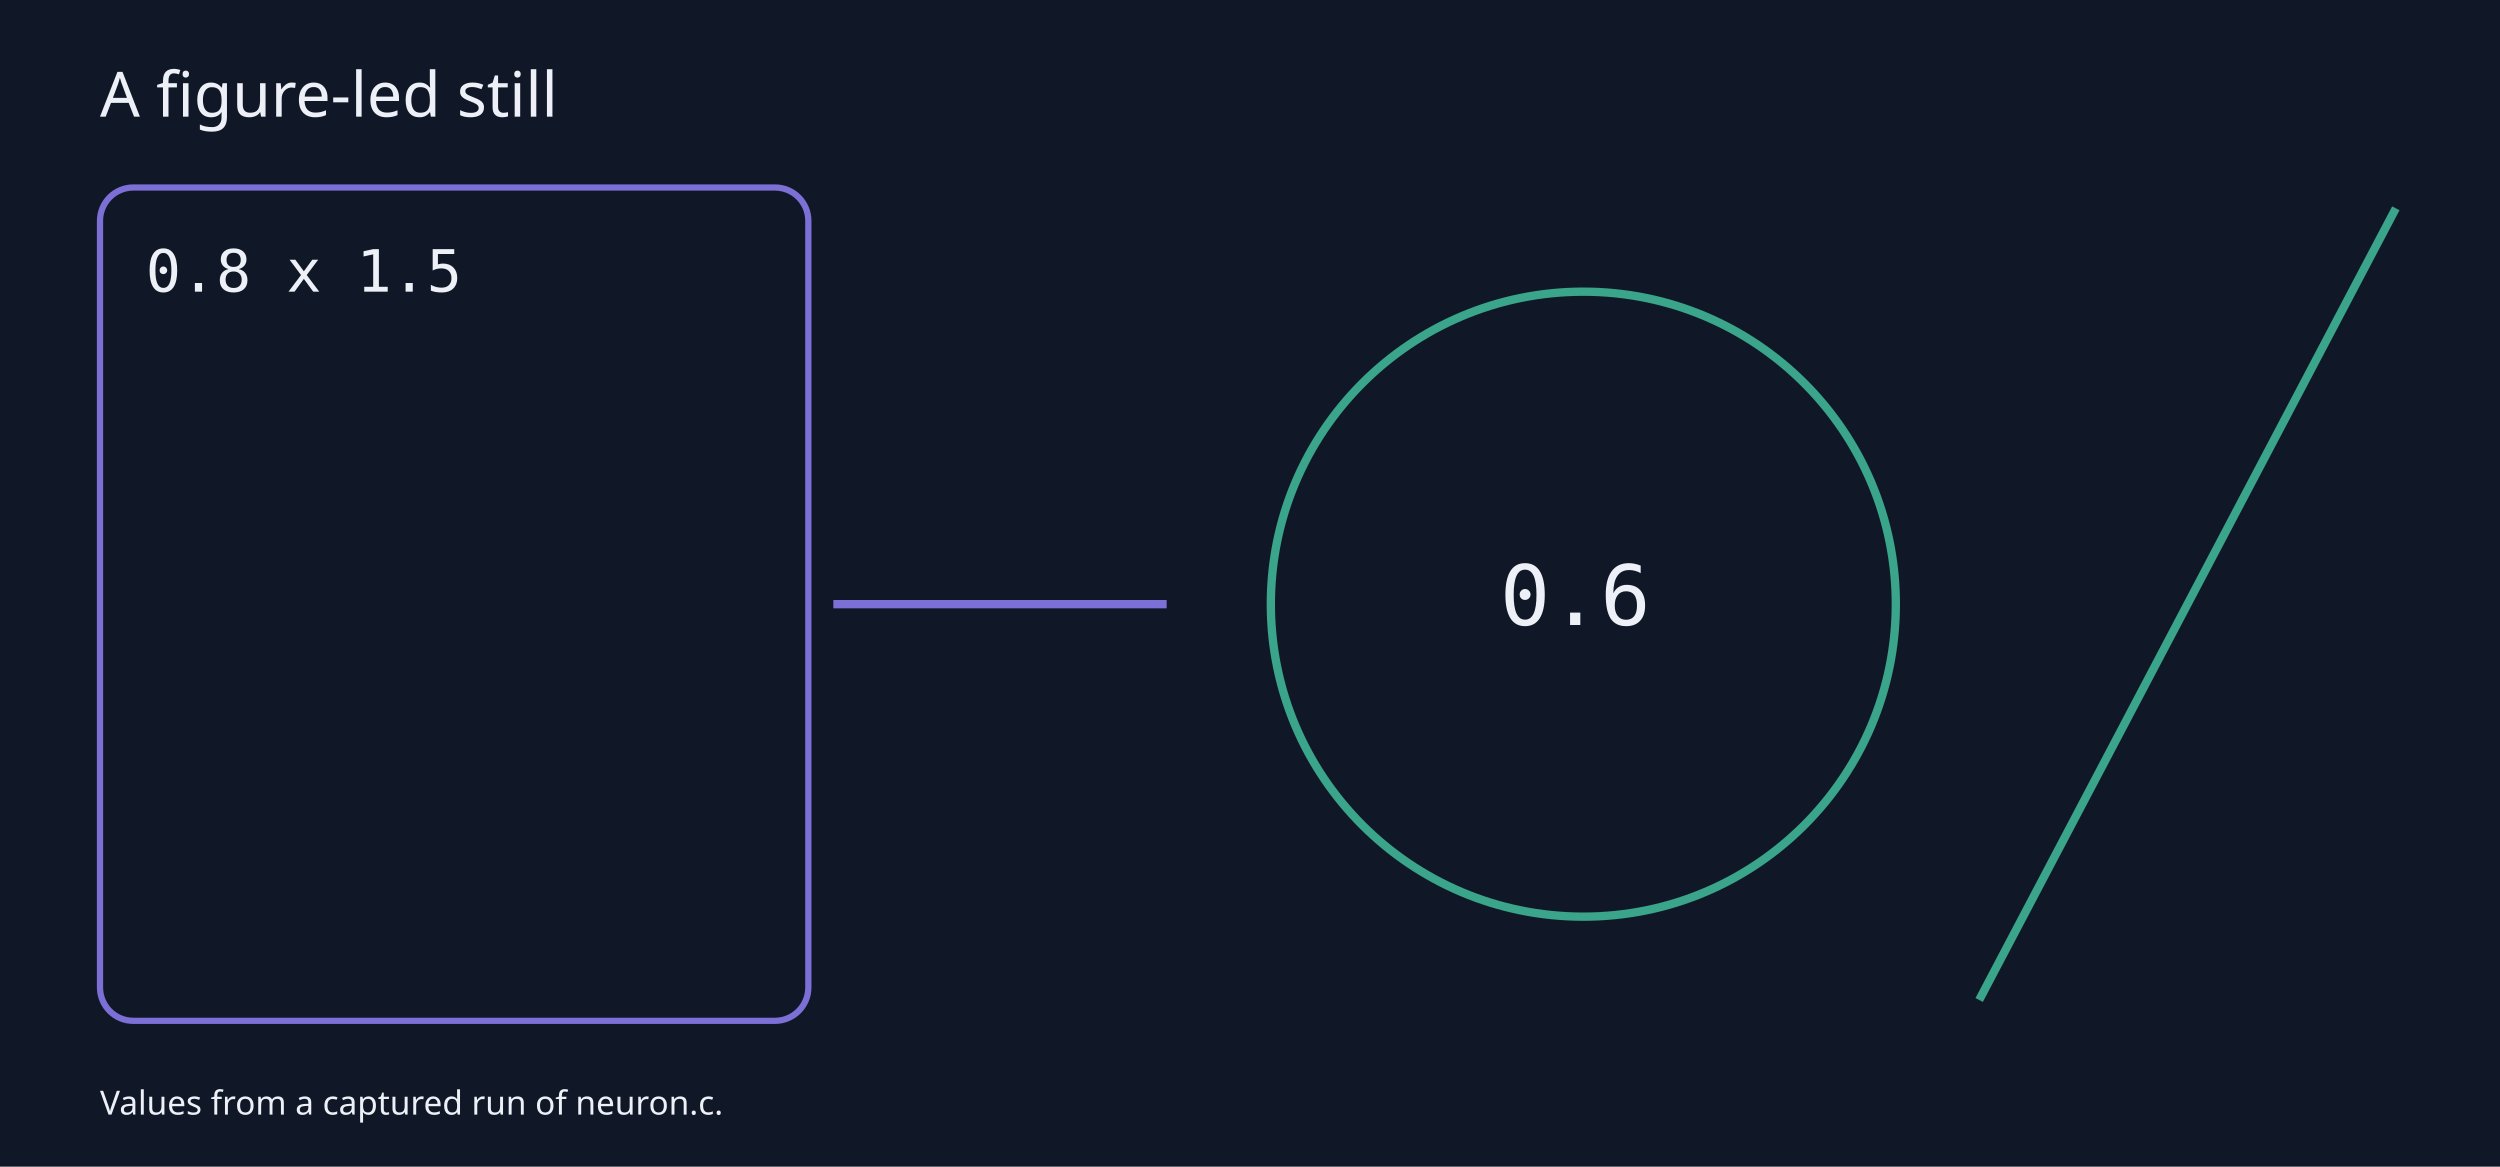
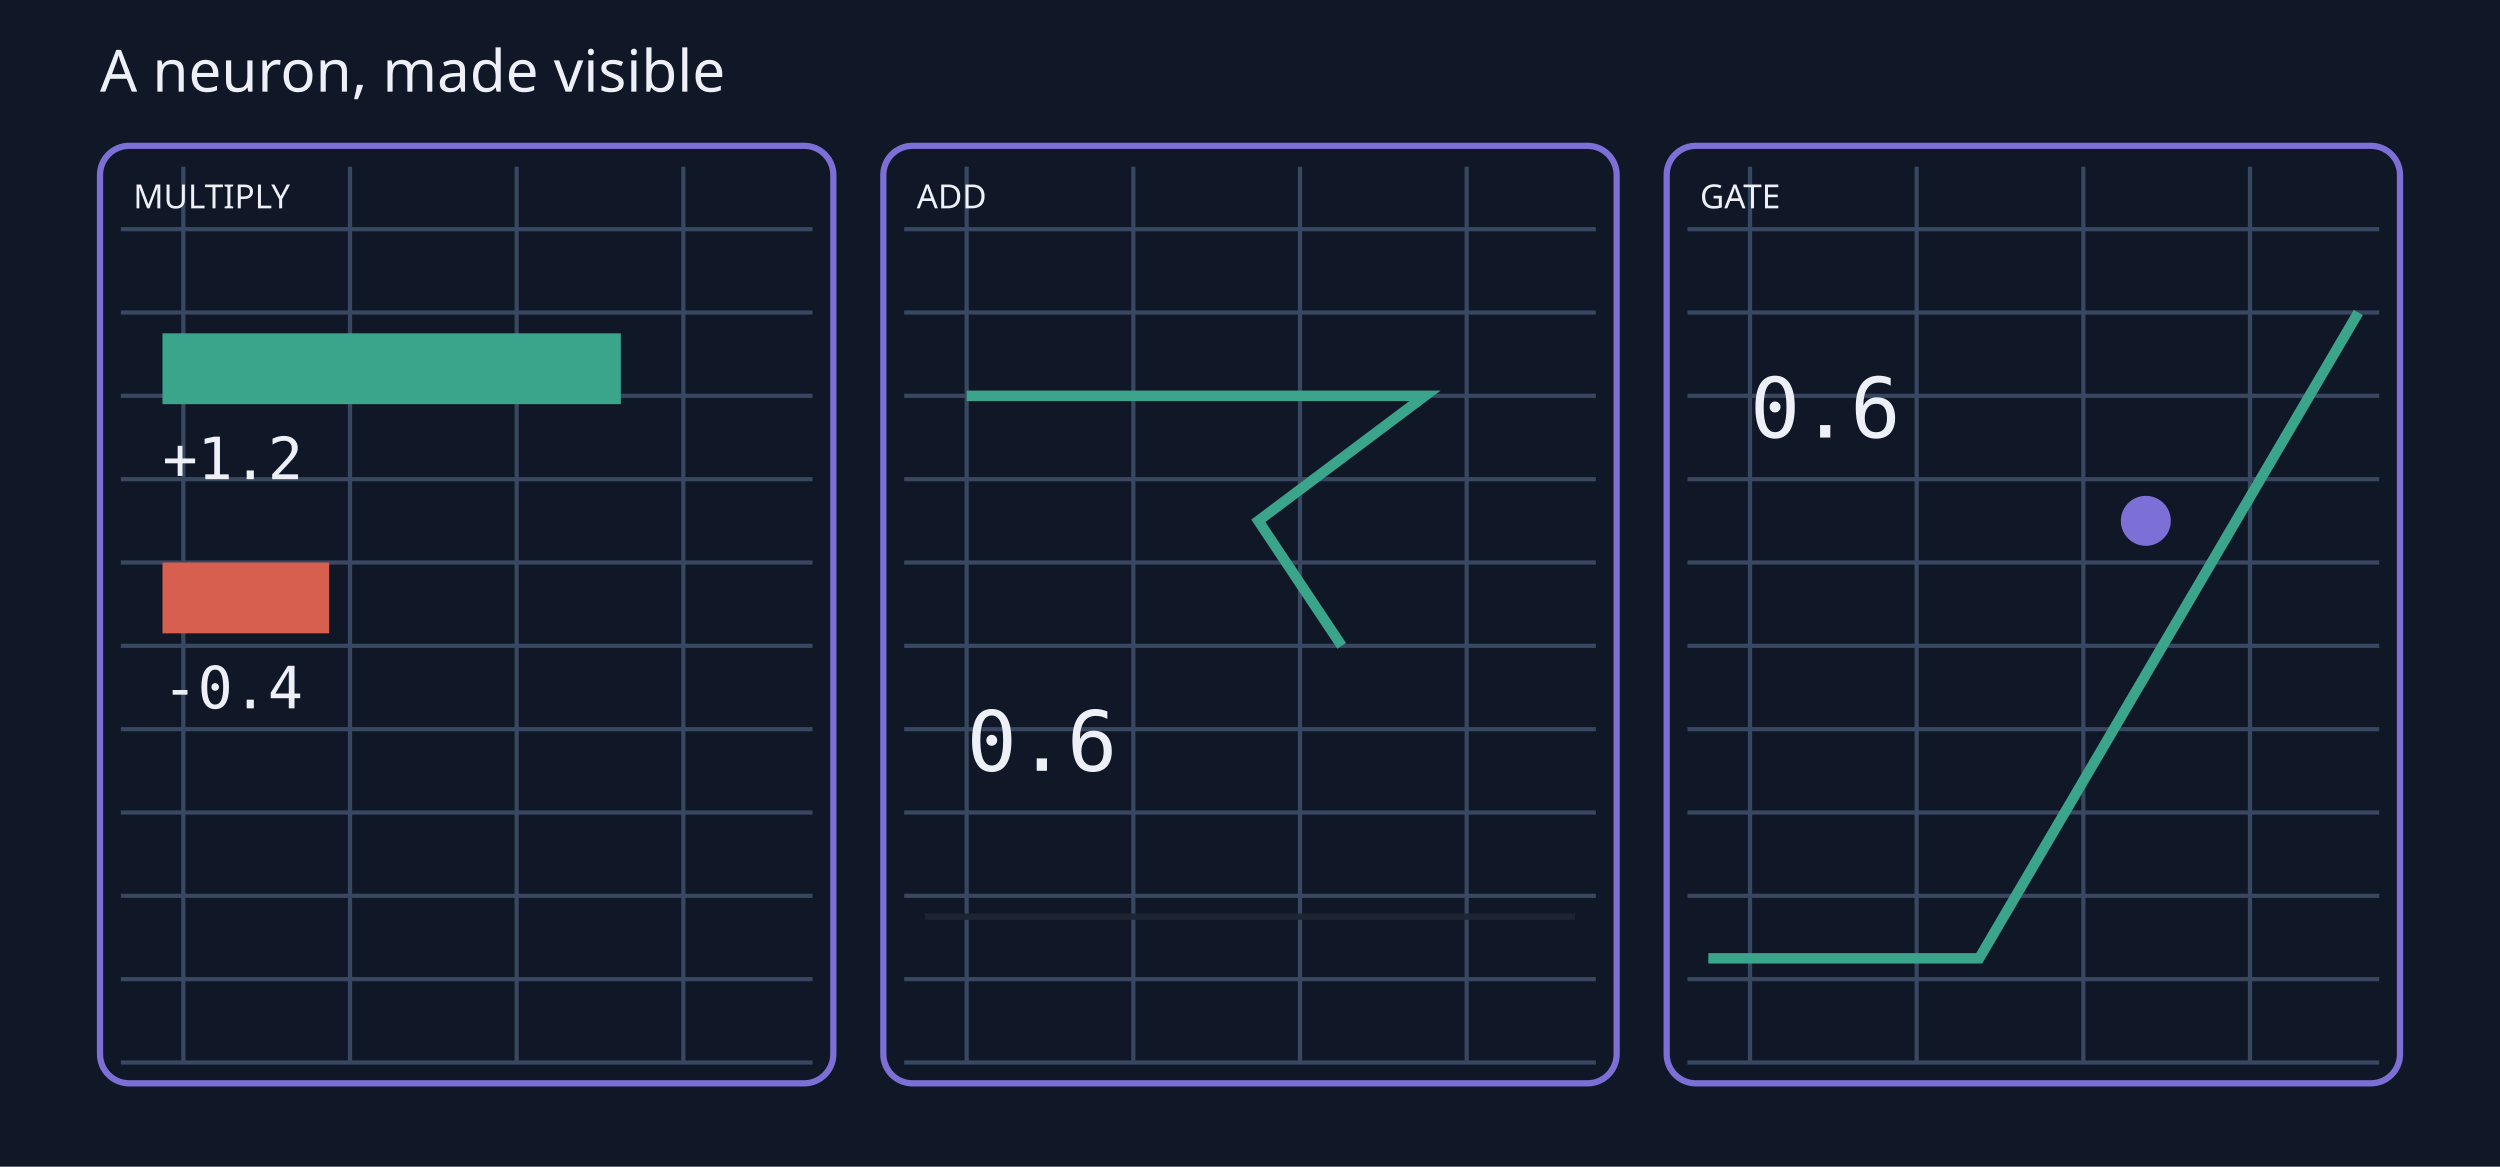
<svg xmlns="http://www.w3.org/2000/svg" viewBox="0 0 1200 560" width="1200" height="560" data-theme="dark">
  <rect id="frame-bg" x="0" y="0" width="1200" height="560" fill="#101828" />
-   <g fill="#edf1f7">
-     <text x="48" y="56" font-family="'Nunito Sans', sans-serif" font-size="30">A figure-led still</text>
+   <g fill="#edf1f7" stroke="none">
+     <text x="48" y="44" font-family="'Nunito Sans', sans-serif" font-size="28">A neuron, made visible</text>
    <g data-role="figure">
-       <rect x="48" y="90" width="340" height="400" rx="16" fill="none" stroke="#7c6fd6" stroke-width="3" />
-       <text x="70" y="140" font-family="'JetBrains Mono', monospace" font-size="28">0.8 x 1.5</text>
-       <line x1="400" y1="290" x2="560" y2="290" stroke="#7c6fd6" stroke-width="4" />
-       <circle cx="760" cy="290" r="150" fill="none" stroke="#3aa58a" stroke-width="4" />
-       <text x="720" y="300" font-family="'JetBrains Mono', monospace" font-size="40">0.6</text>
-       <path d="M950,480 L1150,100" stroke="#3aa58a" stroke-width="4" fill="none" />
+       <rect x="48" y="70" width="352" height="450" rx="14" fill="none" stroke="#7c6fd6" stroke-width="3" />
+       <line x1="58" y1="110" x2="390" y2="110" stroke="#3a4760" stroke-width="2" />
+       <line x1="58" y1="150" x2="390" y2="150" stroke="#3a4760" stroke-width="2" />
+       <line x1="58" y1="190" x2="390" y2="190" stroke="#3a4760" stroke-width="2" />
+       <line x1="58" y1="230" x2="390" y2="230" stroke="#3a4760" stroke-width="2" />
+       <line x1="58" y1="270" x2="390" y2="270" stroke="#3a4760" stroke-width="2" />
+       <line x1="58" y1="310" x2="390" y2="310" stroke="#3a4760" stroke-width="2" />
+       <line x1="58" y1="350" x2="390" y2="350" stroke="#3a4760" stroke-width="2" />
+       <line x1="58" y1="390" x2="390" y2="390" stroke="#3a4760" stroke-width="2" />
+       <line x1="58" y1="430" x2="390" y2="430" stroke="#3a4760" stroke-width="2" />
+       <line x1="58" y1="470" x2="390" y2="470" stroke="#3a4760" stroke-width="2" />
+       <line x1="58" y1="510" x2="390" y2="510" stroke="#3a4760" stroke-width="2" />
+       <line x1="88" y1="80" x2="88" y2="510" stroke="#3a4760" stroke-width="2" />
+       <line x1="168" y1="80" x2="168" y2="510" stroke="#3a4760" stroke-width="2" />
+       <line x1="248" y1="80" x2="248" y2="510" stroke="#3a4760" stroke-width="2" />
+       <line x1="328" y1="80" x2="328" y2="510" stroke="#3a4760" stroke-width="2" />
+       <text x="64" y="100" font-family="'Nunito Sans', sans-serif" font-size="16">MULTIPLY</text>
+       <rect x="78" y="160" width="220" height="34" fill="#3aa58a" />
+       <text x="78" y="230" font-family="'JetBrains Mono', monospace" font-size="28" data-fact="f.t1">+1.2</text>
+       <rect x="78" y="270" width="80" height="34" fill="#d65f50" />
+       <text x="78" y="340" font-family="'JetBrains Mono', monospace" font-size="28" data-fact="f.t2">-0.4</text>
+       <rect x="424" y="70" width="352" height="450" rx="14" fill="none" stroke="#7c6fd6" stroke-width="3" />
+       <line x1="434" y1="110" x2="766" y2="110" stroke="#3a4760" stroke-width="2" />
+       <line x1="434" y1="150" x2="766" y2="150" stroke="#3a4760" stroke-width="2" />
+       <line x1="434" y1="190" x2="766" y2="190" stroke="#3a4760" stroke-width="2" />
+       <line x1="434" y1="230" x2="766" y2="230" stroke="#3a4760" stroke-width="2" />
+       <line x1="434" y1="270" x2="766" y2="270" stroke="#3a4760" stroke-width="2" />
+       <line x1="434" y1="310" x2="766" y2="310" stroke="#3a4760" stroke-width="2" />
+       <line x1="434" y1="350" x2="766" y2="350" stroke="#3a4760" stroke-width="2" />
+       <line x1="434" y1="390" x2="766" y2="390" stroke="#3a4760" stroke-width="2" />
+       <line x1="434" y1="430" x2="766" y2="430" stroke="#3a4760" stroke-width="2" />
+       <line x1="434" y1="470" x2="766" y2="470" stroke="#3a4760" stroke-width="2" />
+       <line x1="434" y1="510" x2="766" y2="510" stroke="#3a4760" stroke-width="2" />
+       <line x1="464" y1="80" x2="464" y2="510" stroke="#3a4760" stroke-width="2" />
+       <line x1="544" y1="80" x2="544" y2="510" stroke="#3a4760" stroke-width="2" />
+       <line x1="624" y1="80" x2="624" y2="510" stroke="#3a4760" stroke-width="2" />
+       <line x1="704" y1="80" x2="704" y2="510" stroke="#3a4760" stroke-width="2" />
+       <text x="440" y="100" font-family="'Nunito Sans', sans-serif" font-size="16">ADD</text>
+       <line x1="444" y1="440" x2="756" y2="440" stroke="#1d2433" stroke-width="3" />
+       <path d="M464,190 L684,190 L604,250 L644,310" fill="none" stroke="#3aa58a" stroke-width="5" />
+       <text x="464" y="370" font-family="'JetBrains Mono', monospace" font-size="40" data-fact="f.z">0.6</text>
+       <rect x="800" y="70" width="352" height="450" rx="14" fill="none" stroke="#7c6fd6" stroke-width="3" />
+       <line x1="810" y1="110" x2="1142" y2="110" stroke="#3a4760" stroke-width="2" />
+       <line x1="810" y1="150" x2="1142" y2="150" stroke="#3a4760" stroke-width="2" />
+       <line x1="810" y1="190" x2="1142" y2="190" stroke="#3a4760" stroke-width="2" />
+       <line x1="810" y1="230" x2="1142" y2="230" stroke="#3a4760" stroke-width="2" />
+       <line x1="810" y1="270" x2="1142" y2="270" stroke="#3a4760" stroke-width="2" />
+       <line x1="810" y1="310" x2="1142" y2="310" stroke="#3a4760" stroke-width="2" />
+       <line x1="810" y1="350" x2="1142" y2="350" stroke="#3a4760" stroke-width="2" />
+       <line x1="810" y1="390" x2="1142" y2="390" stroke="#3a4760" stroke-width="2" />
+       <line x1="810" y1="430" x2="1142" y2="430" stroke="#3a4760" stroke-width="2" />
+       <line x1="810" y1="470" x2="1142" y2="470" stroke="#3a4760" stroke-width="2" />
+       <line x1="810" y1="510" x2="1142" y2="510" stroke="#3a4760" stroke-width="2" />
+       <line x1="840" y1="80" x2="840" y2="510" stroke="#3a4760" stroke-width="2" />
+       <line x1="920" y1="80" x2="920" y2="510" stroke="#3a4760" stroke-width="2" />
+       <line x1="1000" y1="80" x2="1000" y2="510" stroke="#3a4760" stroke-width="2" />
+       <line x1="1080" y1="80" x2="1080" y2="510" stroke="#3a4760" stroke-width="2" />
+       <text x="816" y="100" font-family="'Nunito Sans', sans-serif" font-size="16">GATE</text>
+       <path d="M820,460 L950,460 L1132,150" fill="none" stroke="#3aa58a" stroke-width="5" />
+       <circle cx="1030" cy="250" r="12" fill="#7c6fd6" />
+       <text x="840" y="210" font-family="'JetBrains Mono', monospace" font-size="40" data-fact="f.a">0.6</text>
    </g>
-     <text x="48" y="535" font-family="'Nunito Sans', sans-serif" font-size="16">Values from a captured run of neuron.c.</text>
  </g>
</svg>
